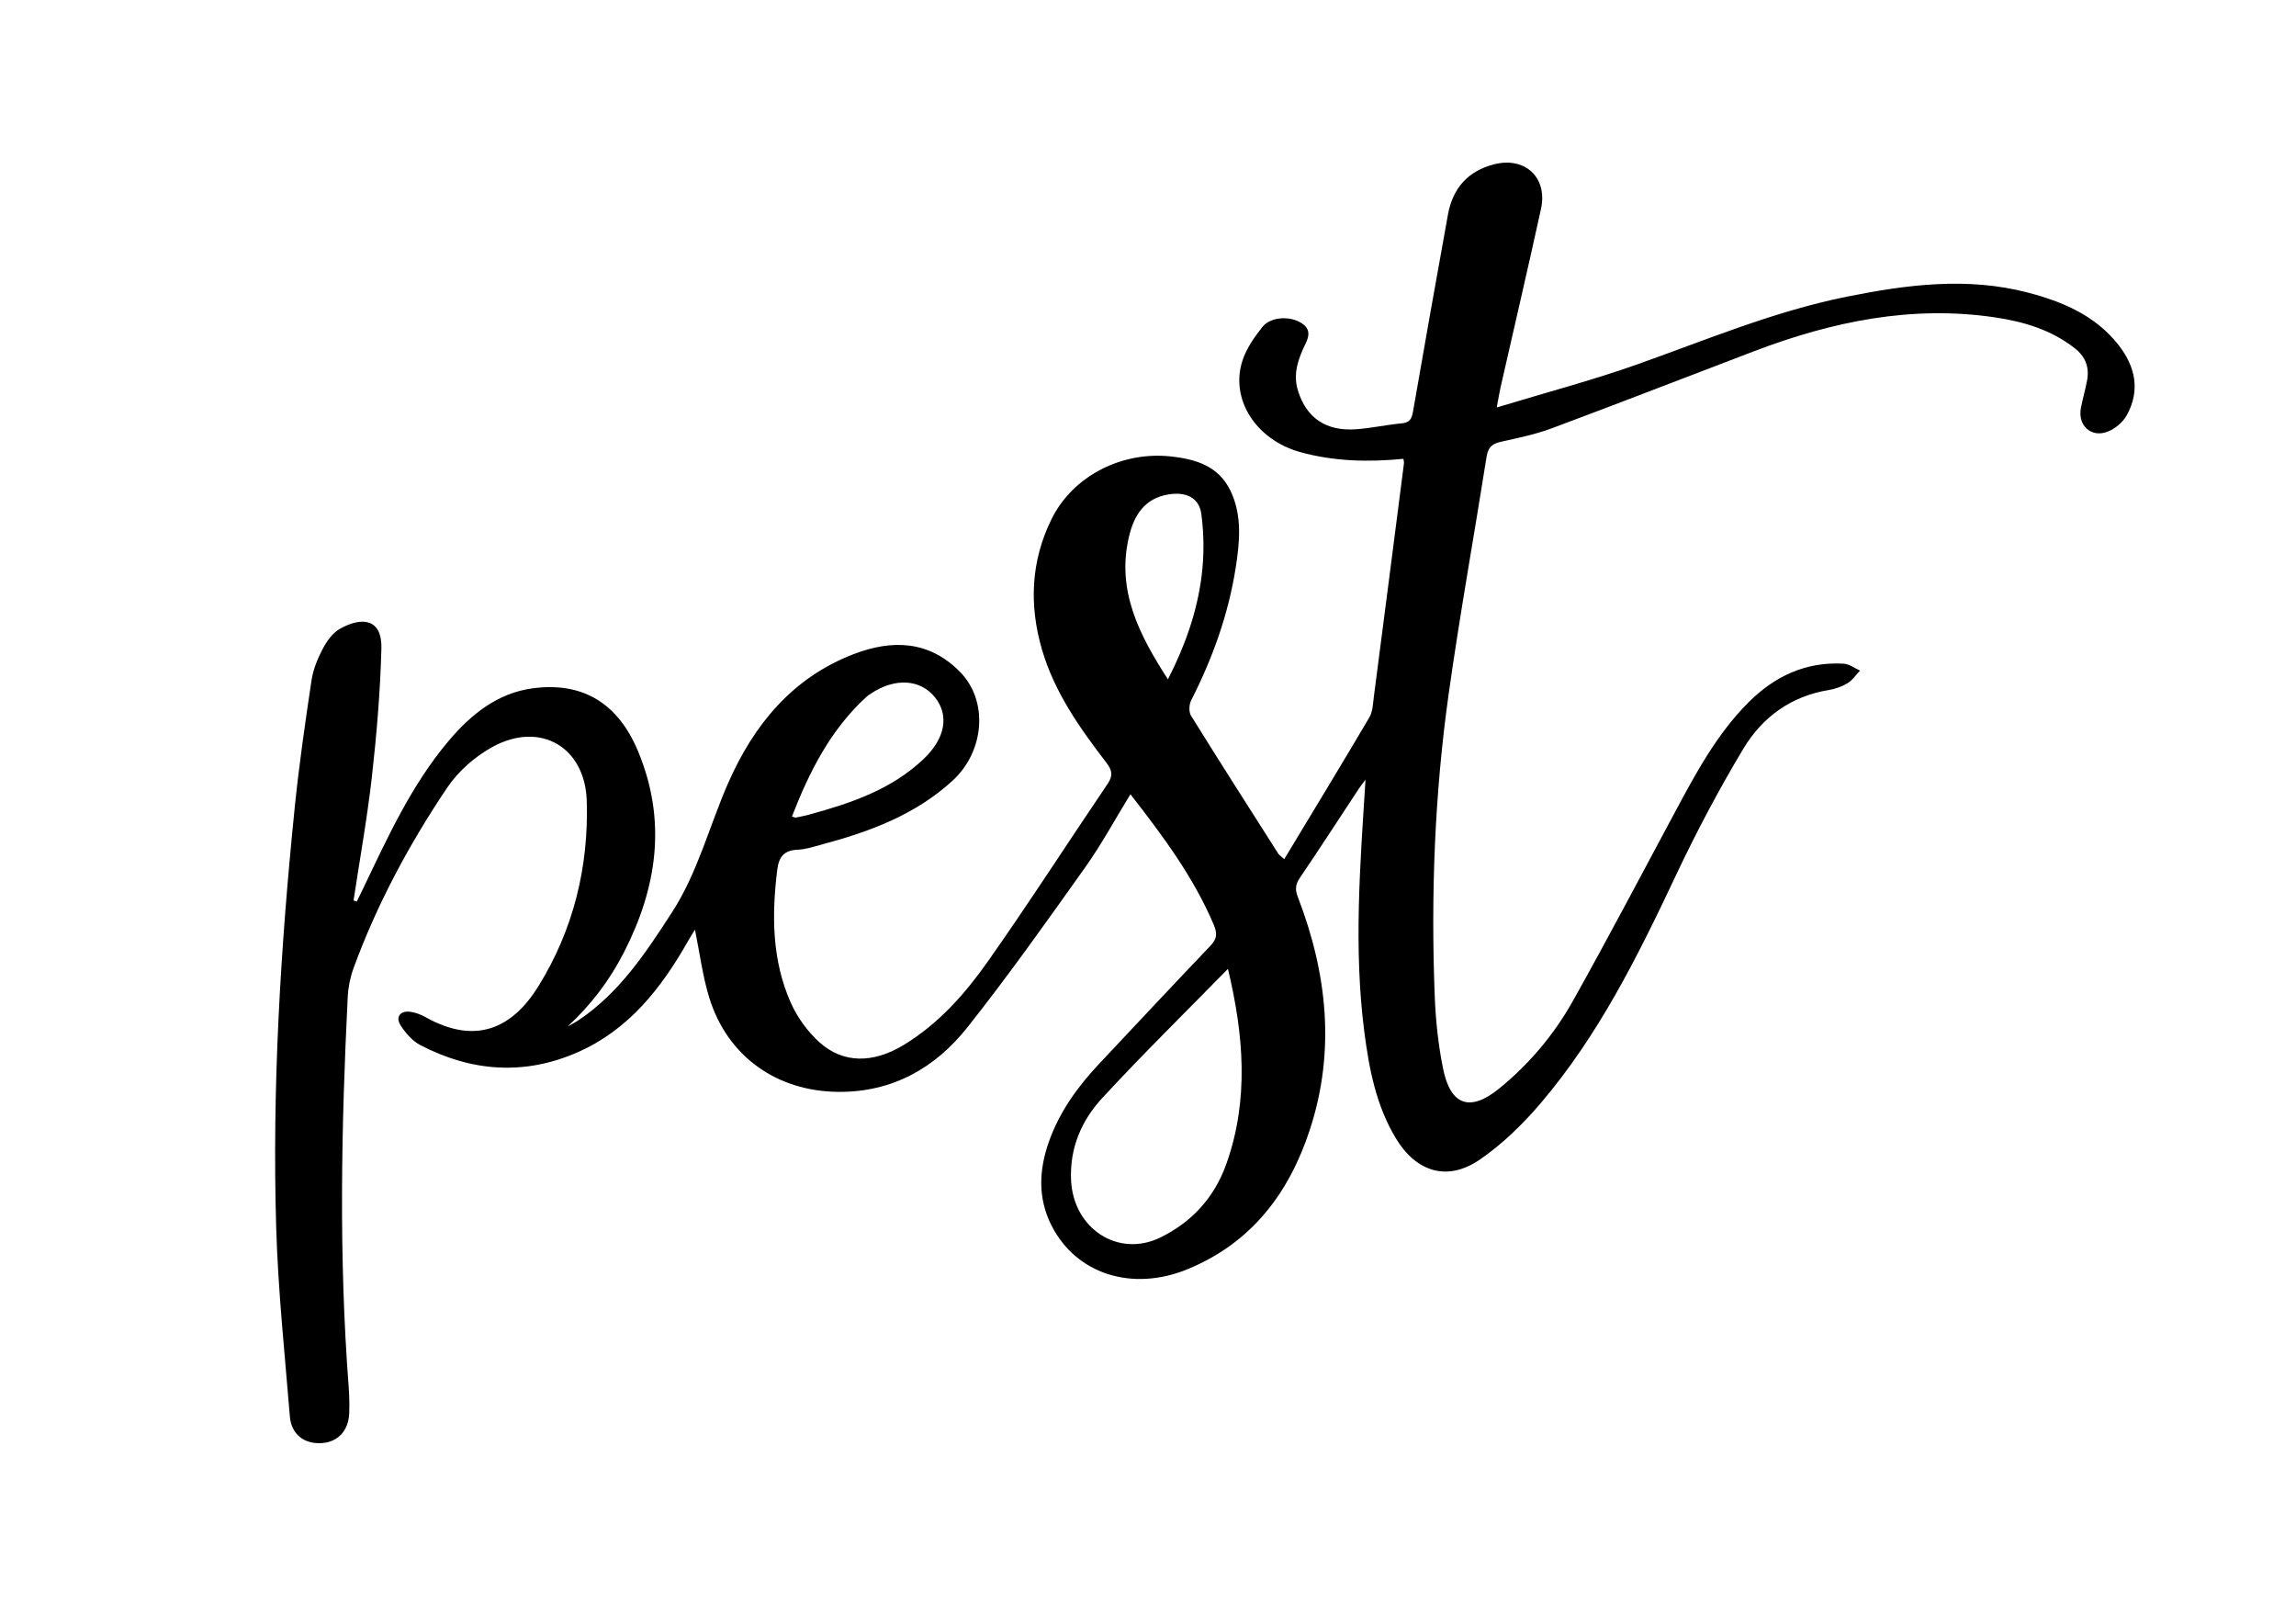
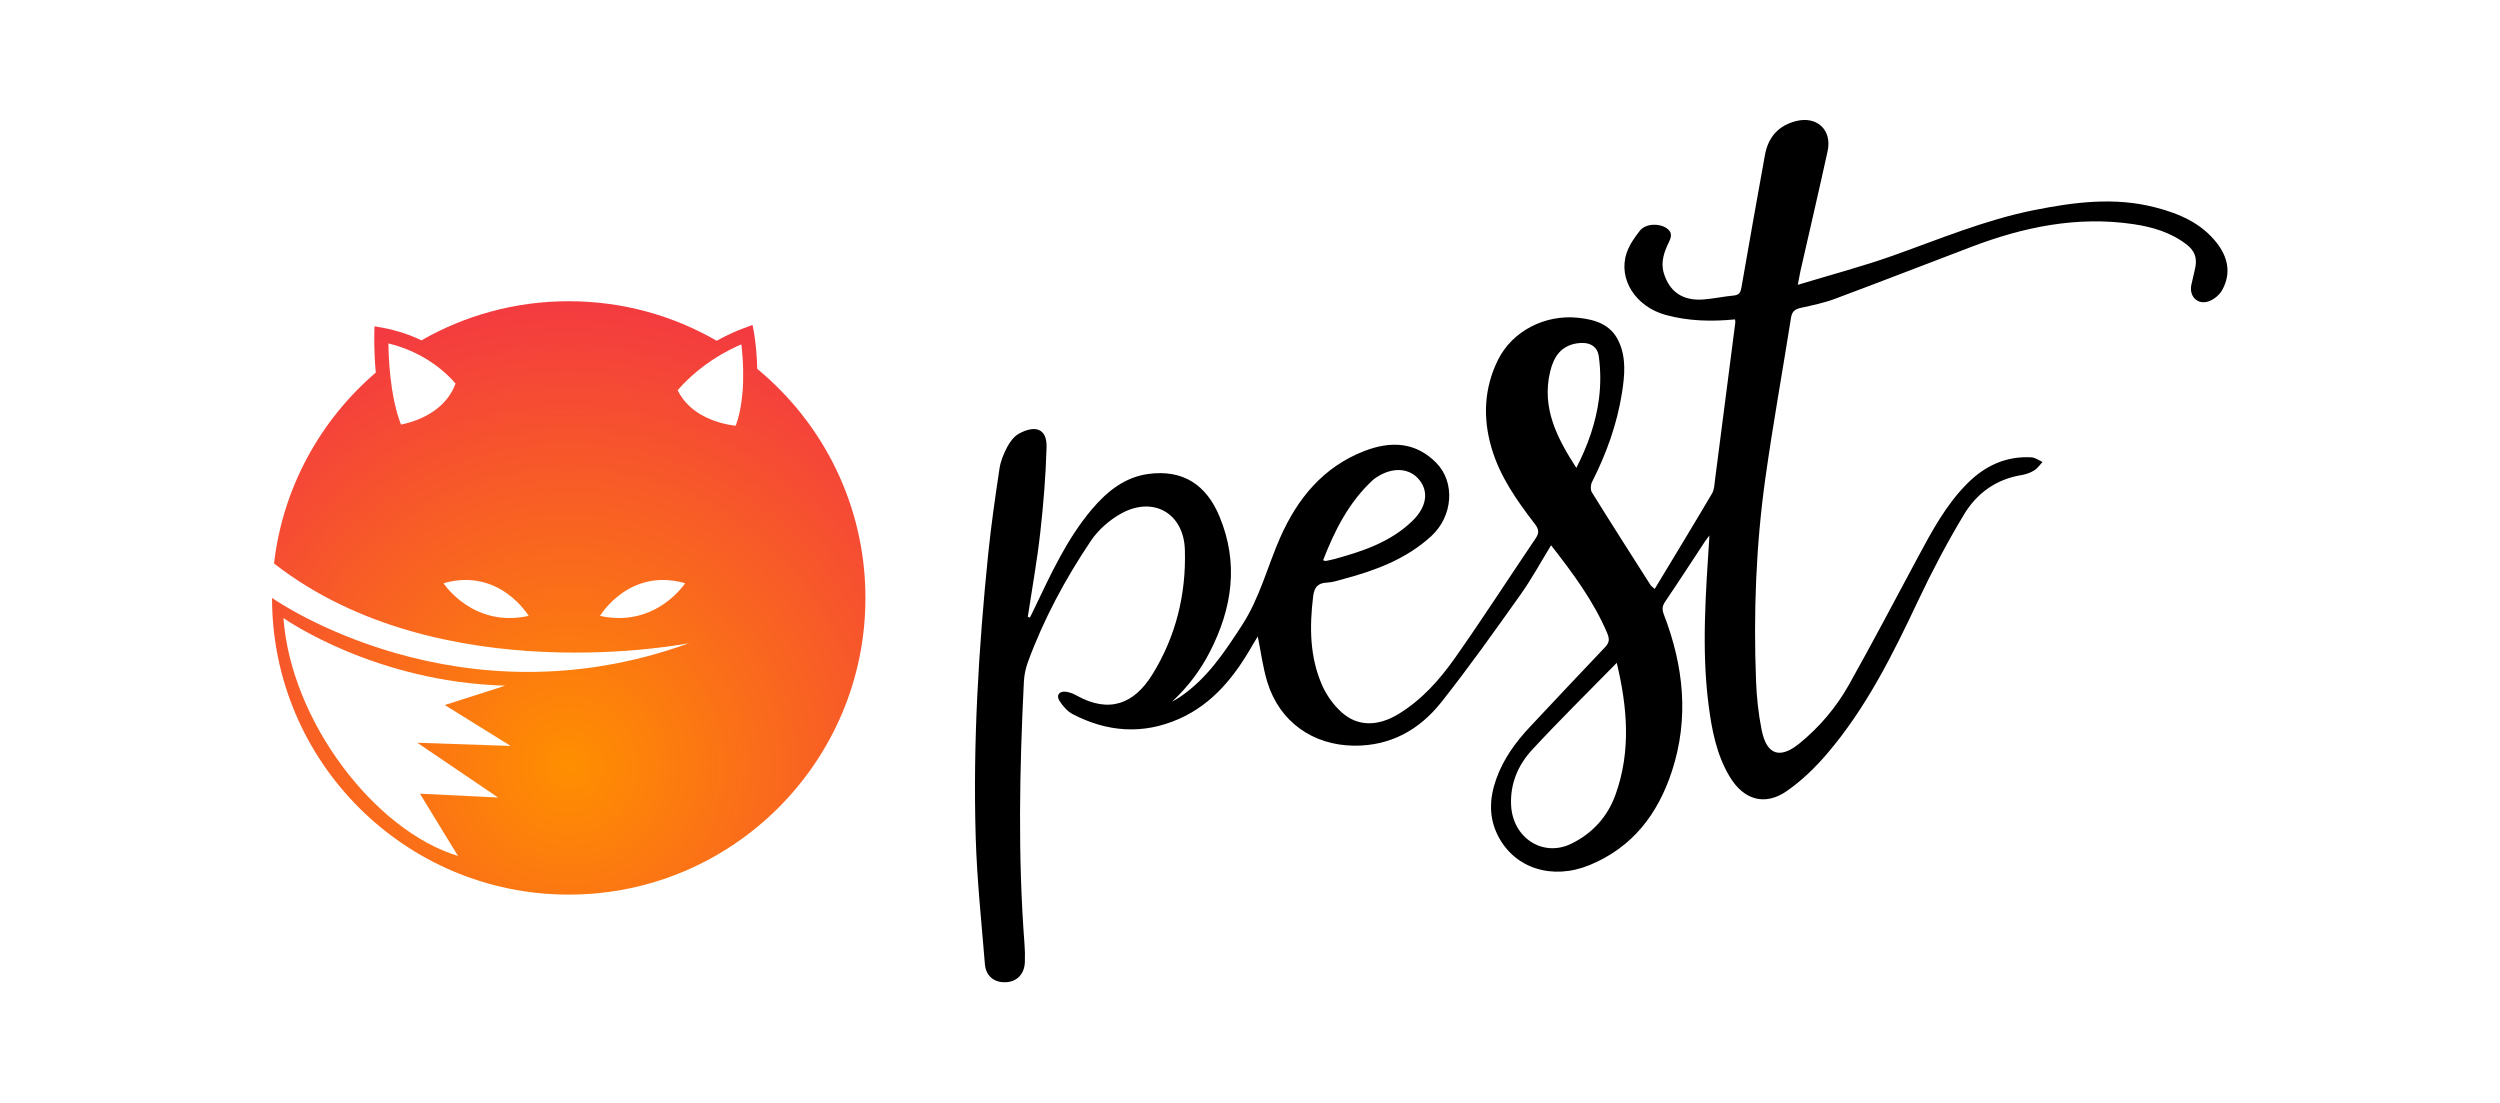
- <svg xmlns="http://www.w3.org/2000/svg" version="1.1" id="Layer_1" x="0px" y="0px" width="256px" height="180px" viewBox="0 0 256 180" enable-background="new 0 0 256 180" xml:space="preserve">
-   <g>
-     <path d="M166.882,45.42c5.519-1.676,10.708-3.04,15.746-4.83c7.699-2.736,15.242-5.908,23.306-7.524   c6.7-1.343,13.398-2.214,20.149-0.458c3.892,1.012,7.53,2.549,10.115,5.831c1.894,2.405,2.464,5.072,0.934,7.846   c-0.438,0.795-1.34,1.548-2.196,1.855c-1.843,0.66-3.293-0.761-2.917-2.684c0.202-1.033,0.505-2.046,0.692-3.08   c0.264-1.458-0.196-2.635-1.396-3.572c-2.621-2.048-5.687-2.955-8.883-3.428c-9.298-1.377-18.168,0.468-26.82,3.761   c-7.54,2.87-15.058,5.797-22.618,8.614c-1.823,0.679-3.761,1.07-5.667,1.498c-0.95,0.213-1.41,0.618-1.57,1.628   c-1.393,8.824-2.988,17.619-4.232,26.464c-1.572,11.172-1.993,22.425-1.555,33.698c0.105,2.699,0.393,5.42,0.926,8.065   c0.832,4.128,3.009,4.873,6.252,2.237c3.347-2.72,6.117-6.009,8.216-9.75c3.902-6.953,7.607-14.016,11.379-21.041   c2.33-4.339,4.648-8.679,8.173-12.221c2.946-2.96,6.436-4.593,10.662-4.349c0.616,0.036,1.208,0.501,1.811,0.767   c-0.452,0.476-0.833,1.067-1.374,1.397c-0.628,0.383-1.376,0.652-2.105,0.77c-4.212,0.682-7.414,3.026-9.52,6.529   c-2.757,4.586-5.27,9.344-7.554,14.185c-4.229,8.966-8.624,17.822-15.11,25.41c-1.968,2.303-4.217,4.487-6.7,6.2   c-3.622,2.5-7.116,1.431-9.407-2.381c-2.199-3.66-2.975-7.757-3.507-11.897c-1.191-9.282-0.461-18.564,0.14-28.051   c-0.316,0.424-0.548,0.706-0.748,1.009c-2.183,3.308-4.333,6.639-6.56,9.917c-0.506,0.745-0.567,1.295-0.236,2.155   c3.272,8.49,4.214,17.151,1.338,25.934c-2.317,7.074-6.5,12.613-13.623,15.545c-6.166,2.539-12.431,0.569-15.184-4.872   c-1.548-3.058-1.398-6.202-0.281-9.355c1.179-3.33,3.205-6.119,5.597-8.665c4.131-4.396,8.252-8.802,12.416-13.166   c0.734-0.769,0.772-1.364,0.352-2.352c-2.267-5.33-5.68-9.905-9.282-14.526c-1.696,2.762-3.206,5.562-5.036,8.136   c-4.276,6.013-8.543,12.045-13.123,17.825c-3.603,4.548-8.37,7.267-14.43,7.213c-6.845-0.061-12.354-3.954-14.371-10.498   c-0.747-2.423-1.061-4.98-1.594-7.583c-0.218,0.357-0.512,0.811-0.778,1.28c-2.976,5.251-6.61,9.885-12.309,12.389   c-5.949,2.614-11.847,2.163-17.549-0.808c-0.877-0.457-1.63-1.335-2.179-2.186c-0.61-0.946-0.032-1.683,1.1-1.517   c0.58,0.085,1.17,0.311,1.685,0.599c5.491,3.076,9.598,1.348,12.567-3.438c3.905-6.294,5.629-13.311,5.396-20.689   c-0.19-6.01-5.197-8.886-10.467-6.02c-1.954,1.062-3.841,2.706-5.078,4.543c-4.237,6.293-7.827,12.97-10.449,20.119   c-0.373,1.018-0.6,2.135-0.654,3.219c-0.72,14.469-1.007,28.939,0.1,43.405c0.077,1,0.101,2.011,0.063,3.013   c-0.074,1.98-1.311,3.253-3.159,3.33c-1.909,0.08-3.297-1.008-3.458-2.992c-0.57-7.007-1.315-14.014-1.523-21.034   c-0.464-15.647,0.484-31.255,2.065-46.82c0.481-4.739,1.166-9.461,1.872-14.173c0.182-1.215,0.676-2.428,1.252-3.523   c0.451-0.856,1.11-1.78,1.922-2.236c2.504-1.403,4.706-1.094,4.619,2.204c-0.126,4.754-0.523,9.513-1.054,14.242   c-0.521,4.631-1.354,9.227-2.051,13.839c0.118,0.042,0.236,0.084,0.354,0.126c0.217-0.441,0.436-0.88,0.649-1.323   c2.781-5.79,5.427-11.664,9.627-16.623c2.487-2.937,5.445-5.316,9.379-5.832c5.636-0.739,9.525,1.745,11.729,7.059   c3.203,7.722,2.116,15.124-1.572,22.342c-1.593,3.118-3.666,5.874-6.303,8.307c0.417-0.241,0.85-0.458,1.249-0.726   c4.544-3.052,7.461-7.481,10.373-11.975c2.908-4.486,4.169-9.627,6.276-14.425c2.85-6.49,7.153-11.762,14.006-14.391   c4.279-1.642,8.391-1.528,11.846,1.974c3.185,3.228,2.766,8.848-0.832,12.142c-4.166,3.814-9.269,5.694-14.596,7.114   c-0.872,0.232-1.756,0.537-2.643,0.57c-1.531,0.057-2.123,0.784-2.303,2.254c-0.62,5.059-0.593,10.071,1.51,14.8   c0.731,1.643,1.886,3.244,3.226,4.44c2.65,2.364,5.985,2.323,9.356,0.28c3.865-2.341,6.823-5.669,9.368-9.28   c4.595-6.521,8.914-13.235,13.386-19.843c0.612-0.904,0.5-1.508-0.148-2.351c-2.973-3.869-5.791-7.851-7.182-12.618   c-1.447-4.96-1.234-9.857,1.064-14.519c2.393-4.854,7.86-7.575,13.276-7c2.858,0.303,5.373,1.093,6.687,3.84   c1.312,2.744,1.03,5.685,0.574,8.586c-0.817,5.203-2.585,10.086-4.964,14.771c-0.235,0.463-0.275,1.284-0.018,1.699   c3.202,5.157,6.475,10.27,9.734,15.39c0.077,0.121,0.215,0.202,0.662,0.608c3.209-5.32,6.388-10.537,9.49-15.799   c0.382-0.648,0.401-1.533,0.503-2.32c1.13-8.665,2.244-17.333,3.356-26.001c0.018-0.137-0.031-0.282-0.058-0.504   c-3.884,0.379-7.716,0.294-11.486-0.743c-4.931-1.356-7.885-5.893-6.455-10.227c0.442-1.339,1.311-2.591,2.2-3.713   c0.945-1.193,3.157-1.275,4.435-0.407c0.902,0.613,0.832,1.346,0.406,2.221c-0.8,1.643-1.441,3.342-0.879,5.209   c0.931,3.094,3.145,4.61,6.511,4.364c1.699-0.124,3.378-0.5,5.076-0.659c0.897-0.084,1.119-0.507,1.26-1.32   c1.267-7.319,2.573-14.631,3.893-21.94c0.532-2.948,2.236-4.884,5.174-5.62c3.449-0.864,5.964,1.497,5.202,4.977   c-1.458,6.664-3.013,13.307-4.524,19.96C167.18,43.769,167.095,44.304,166.882,45.42z M136.913,107.995   c-4.801,4.906-9.53,9.544-14.019,14.404c-2.319,2.51-3.651,5.606-3.47,9.19c0.272,5.383,5.262,8.628,9.934,6.36   c3.538-1.717,6.047-4.489,7.364-8.173C139.282,122.616,138.68,115.386,136.913,107.995z M88.301,91.014   c0.322,0.099,0.372,0.133,0.413,0.124c0.489-0.103,0.982-0.193,1.463-0.324c4.674-1.277,9.235-2.794,12.845-6.251   c2.371-2.271,2.822-4.808,1.246-6.807c-1.632-2.069-4.514-2.238-7.197-0.42c-0.166,0.113-0.339,0.222-0.486,0.357   C92.599,81.352,90.245,86.008,88.301,91.014z M130.221,75.724c1.9-3.705,3.239-7.484,3.75-11.47   c0.294-2.292,0.284-4.684-0.028-6.972c-0.252-1.856-1.746-2.472-3.634-2.173c-2.705,0.429-3.864,2.332-4.424,4.684   C124.445,65.833,127.045,70.802,130.221,75.724z" />
+ <svg xmlns="http://www.w3.org/2000/svg" width="100%" height="100%" viewBox="0 0 2606 1149" version="1.1" xml:space="preserve" style="fill-rule:evenodd;clip-rule:evenodd;stroke-linejoin:round;stroke-miterlimit:1.414;">
+   <g transform="matrix(1.27823,0,0,1.27823,-206.964,-935.246)">
+     <rect x="161.914" y="731.671" width="2038.38" height="898.863" style="fill:none;" />
+     <g transform="matrix(0.789502,0,0,0.789502,-306.763,286.794)">
+       <path d="M1028.99,915.044C1073.82,889.335 1125.76,874.633 1181.1,874.633C1236.76,874.633 1288.97,889.501 1333.98,915.48C1337.24,913.644 1340.56,911.899 1343.93,910.249C1348.04,908.232 1352.23,906.357 1356.47,904.629C1358.36,903.857 1360.27,903.119 1362.18,902.403L1370.48,899.338C1370.7,899.467 1370.92,899.596 1371.15,899.725C1371.63,902.552 1372.13,905.377 1372.61,908.206C1372.68,908.615 1372.74,909.025 1372.81,909.435C1373.47,913.727 1374,918.039 1374.43,922.359C1374.9,926.932 1375.25,931.516 1375.5,936.106C1375.65,938.905 1375.76,941.706 1375.82,944.509C1444.05,1000.74 1487.57,1085.88 1487.57,1181.1C1487.57,1350.25 1350.25,1487.57 1181.1,1487.57C1011.96,1487.57 874.633,1350.25 874.633,1181.1L874.772,1181.2C880.575,1185.25 1068.19,1314.16 1305.34,1227.85C1305.34,1227.85 1048.32,1279.35 876.68,1145.53C885.785,1066.91 924.694,997.315 981.803,948.357C981.759,947.882 981.716,947.406 981.674,946.93C981.217,941.761 980.872,936.582 980.629,931.398C980.437,927.304 980.308,923.207 980.248,919.109C980.201,915.894 980.192,912.677 980.256,909.462L980.262,909.218L980.477,900.874L980.843,900.577C983.632,901.086 986.422,901.596 989.211,902.105C992.55,902.721 995.869,903.435 999.163,904.258C1005.1,905.742 1010.95,907.569 1016.67,909.739C1020.85,911.326 1024.96,913.096 1028.99,915.044ZM1066.7,1447.61C980.711,1421.53 894.168,1308.37 886.413,1201.87L886.526,1201.95C890.082,1204.43 982.008,1267.99 1115.48,1271.76L1115.48,1271.76L1053.1,1291.75L1120.6,1333.68L1120.59,1333.82L1120.57,1333.98L1024.66,1330.71L1108.12,1387.27L1108.12,1387.27L1027.4,1383.32L1066.7,1447.61ZM1213.41,1199.67C1213.41,1199.67 1243.35,1149.32 1301.34,1165.92C1301.34,1165.92 1271.22,1212.36 1213.41,1199.67ZM1139.69,1199.67C1139.69,1199.67 1109.75,1149.32 1051.76,1165.92C1051.76,1165.92 1081.88,1212.36 1139.69,1199.67ZM1359.11,919.328C1357.62,919.968 1356.13,920.623 1354.65,921.301C1351.8,922.61 1348.98,923.993 1346.19,925.447C1334.83,931.378 1324.07,938.483 1314.16,946.618C1310.48,949.64 1306.92,952.804 1303.49,956.112C1300.1,959.39 1296.84,962.809 1293.78,966.399L1293.62,966.584C1294.21,967.769 1294.83,968.936 1295.5,970.079C1296.6,971.975 1297.81,973.806 1299.13,975.56C1300.39,977.249 1301.76,978.867 1303.21,980.404C1304.23,981.492 1305.3,982.54 1306.4,983.547C1309.81,986.662 1313.58,989.379 1317.57,991.714C1321.39,993.957 1325.42,995.85 1329.56,997.437C1330.71,997.878 1331.87,998.295 1333.04,998.689C1334.6,999.216 1336.18,999.703 1337.76,1000.15C1339.84,1000.74 1341.93,1001.25 1344.04,1001.71C1347.18,1002.38 1350.35,1002.91 1353.54,1003.28L1353.57,1003.29C1354.33,1001.23 1355.01,999.146 1355.63,997.043C1356.44,994.289 1357.13,991.503 1357.73,988.698C1359.07,982.462 1359.95,976.132 1360.52,969.781C1361.22,961.84 1361.42,953.857 1361.27,945.887C1361.09,937.068 1360.47,928.258 1359.45,919.496L1359.42,919.197C1359.32,919.241 1359.21,919.284 1359.11,919.328ZM994.822,918.325C994.931,926.198 995.282,934.068 995.891,941.919C996.49,949.636 997.335,957.337 998.508,964.988C999.427,970.984 1000.55,976.951 1001.95,982.853C1003.16,987.93 1004.57,992.962 1006.3,997.889C1006.77,999.256 1007.28,1000.61 1007.81,1001.96L1007.84,1002.06C1009.24,1001.79 1010.63,1001.48 1012.01,1001.14C1014.25,1000.59 1016.46,999.961 1018.65,999.259C1020.44,998.687 1022.21,998.065 1023.96,997.392C1030.08,995.041 1035.97,992.065 1041.37,988.356C1046.46,984.866 1051.1,980.716 1054.98,975.917C1056.36,974.214 1057.64,972.433 1058.81,970.583C1060.16,968.456 1061.37,966.239 1062.42,963.952C1063.05,962.571 1063.63,961.164 1064.16,959.738L1064.17,959.698C1063.21,958.543 1062.21,957.417 1061.19,956.312C1059.99,955.016 1058.76,953.75 1057.5,952.513C1054.02,949.102 1050.33,945.907 1046.48,942.925C1036.47,935.173 1025.35,928.871 1013.59,924.189C1009.45,922.541 1005.23,921.094 1000.96,919.848C998.989,919.275 997.01,918.749 995.021,918.256L994.821,918.208C994.821,918.247 994.822,918.286 994.822,918.325Z" style="fill:url(#_Radial1);" />
+     </g>
+     <g transform="matrix(4.92652,0,0,4.92652,805.883,740.181)">
+       <path d="M166.882,45.42C172.401,43.744 177.59,42.38 182.628,40.59C190.327,37.854 197.87,34.682 205.934,33.066C212.634,31.723 219.332,30.852 226.083,32.608C229.975,33.62 233.613,35.157 236.198,38.439C238.092,40.844 238.662,43.511 237.132,46.285C236.694,47.08 235.792,47.833 234.936,48.14C233.093,48.8 231.643,47.379 232.019,45.456C232.221,44.423 232.524,43.41 232.711,42.376C232.975,40.918 232.515,39.741 231.315,38.804C228.694,36.756 225.628,35.849 222.432,35.376C213.134,33.999 204.264,35.844 195.612,39.137C188.072,42.007 180.554,44.934 172.994,47.751C171.171,48.43 169.233,48.821 167.327,49.249C166.377,49.462 165.917,49.867 165.757,50.877C164.364,59.701 162.769,68.496 161.525,77.341C159.953,88.513 159.532,99.766 159.97,111.039C160.075,113.738 160.363,116.459 160.896,119.104C161.728,123.232 163.905,123.977 167.148,121.341C170.495,118.621 173.265,115.332 175.364,111.591C179.266,104.638 182.971,97.575 186.743,90.55C189.073,86.211 191.391,81.871 194.916,78.329C197.862,75.369 201.352,73.736 205.578,73.98C206.194,74.016 206.786,74.481 207.389,74.747C206.937,75.223 206.556,75.814 206.015,76.144C205.387,76.527 204.639,76.796 203.91,76.914C199.698,77.596 196.496,79.94 194.39,83.443C191.633,88.029 189.12,92.787 186.836,97.628C182.607,106.594 178.212,115.45 171.726,123.038C169.758,125.341 167.509,127.525 165.026,129.238C161.404,131.738 157.91,130.669 155.619,126.857C153.42,123.197 152.644,119.1 152.112,114.96C150.921,105.678 151.651,96.396 152.252,86.909C151.936,87.333 151.704,87.615 151.504,87.918C149.321,91.226 147.171,94.557 144.944,97.835C144.438,98.58 144.377,99.13 144.708,99.99C147.98,108.48 148.922,117.141 146.046,125.924C143.729,132.998 139.546,138.537 132.423,141.469C126.257,144.008 119.992,142.038 117.239,136.597C115.691,133.539 115.841,130.395 116.958,127.242C118.137,123.912 120.163,121.123 122.555,118.577C126.686,114.181 130.807,109.775 134.971,105.411C135.705,104.642 135.743,104.047 135.323,103.059C133.056,97.729 129.643,93.154 126.041,88.533C124.345,91.295 122.835,94.095 121.005,96.669C116.729,102.682 112.462,108.714 107.882,114.494C104.279,119.042 99.512,121.761 93.452,121.707C86.607,121.646 81.098,117.753 79.081,111.209C78.334,108.786 78.02,106.229 77.487,103.626C77.269,103.983 76.975,104.437 76.709,104.906C73.733,110.157 70.099,114.791 64.4,117.295C58.451,119.909 52.553,119.458 46.851,116.487C45.974,116.03 45.221,115.152 44.672,114.301C44.062,113.355 44.64,112.618 45.772,112.784C46.352,112.869 46.942,113.095 47.457,113.383C52.948,116.459 57.055,114.731 60.024,109.945C63.929,103.651 65.653,96.634 65.42,89.256C65.23,83.246 60.223,80.37 54.953,83.236C52.999,84.298 51.112,85.942 49.875,87.779C45.638,94.072 42.048,100.749 39.426,107.898C39.053,108.916 38.826,110.033 38.772,111.117C38.052,125.586 37.765,140.056 38.872,154.522C38.949,155.522 38.973,156.533 38.935,157.535C38.861,159.515 37.624,160.788 35.776,160.865C33.867,160.945 32.479,159.857 32.318,157.873C31.748,150.866 31.003,143.859 30.795,136.839C30.331,121.192 31.279,105.584 32.86,90.019C33.341,85.28 34.026,80.558 34.732,75.846C34.914,74.631 35.408,73.418 35.984,72.323C36.435,71.467 37.094,70.543 37.906,70.087C40.41,68.684 42.612,68.993 42.525,72.291C42.399,77.045 42.002,81.804 41.471,86.533C40.95,91.164 40.117,95.76 39.42,100.372C39.538,100.414 39.656,100.456 39.774,100.498C39.991,100.057 40.21,99.618 40.423,99.175C43.204,93.385 45.85,87.511 50.05,82.552C52.537,79.615 55.495,77.236 59.429,76.72C65.065,75.981 68.954,78.465 71.158,83.779C74.361,91.501 73.274,98.903 69.586,106.121C67.993,109.239 65.92,111.995 63.283,114.428C63.7,114.187 64.133,113.97 64.532,113.702C69.076,110.65 71.993,106.221 74.905,101.727C77.813,97.241 79.074,92.1 81.181,87.302C84.031,80.812 88.334,75.54 95.187,72.911C99.466,71.269 103.578,71.383 107.033,74.885C110.218,78.113 109.799,83.733 106.201,87.027C102.035,90.841 96.932,92.721 91.605,94.141C90.733,94.373 89.849,94.678 88.962,94.711C87.431,94.768 86.839,95.495 86.659,96.965C86.039,102.024 86.066,107.036 88.169,111.765C88.9,113.408 90.055,115.009 91.395,116.205C94.045,118.569 97.38,118.528 100.751,116.485C104.616,114.144 107.574,110.816 110.119,107.205C114.714,100.684 119.033,93.97 123.505,87.362C124.117,86.458 124.005,85.854 123.357,85.011C120.384,81.142 117.566,77.16 116.175,72.393C114.728,67.433 114.941,62.536 117.239,57.874C119.632,53.02 125.099,50.299 130.515,50.874C133.373,51.177 135.888,51.967 137.202,54.714C138.514,57.458 138.232,60.399 137.776,63.3C136.959,68.503 135.191,73.386 132.812,78.071C132.577,78.534 132.537,79.355 132.794,79.77C135.996,84.927 139.269,90.04 142.528,95.16C142.605,95.281 142.743,95.362 143.19,95.768C146.399,90.448 149.578,85.231 152.68,79.969C153.062,79.321 153.081,78.436 153.183,77.649C154.313,68.984 155.427,60.316 156.539,51.648C156.557,51.511 156.508,51.366 156.481,51.144C152.597,51.523 148.765,51.438 144.995,50.401C140.064,49.045 137.11,44.508 138.54,40.174C138.982,38.835 139.851,37.583 140.74,36.461C141.685,35.268 143.897,35.186 145.175,36.054C146.077,36.667 146.007,37.4 145.581,38.275C144.781,39.918 144.14,41.617 144.702,43.484C145.633,46.578 147.847,48.094 151.213,47.848C152.912,47.724 154.591,47.348 156.289,47.189C157.186,47.105 157.408,46.682 157.549,45.869C158.816,38.55 160.122,31.238 161.442,23.929C161.974,20.981 163.678,19.045 166.616,18.309C170.065,17.445 172.58,19.806 171.818,23.286C170.36,29.95 168.805,36.593 167.294,43.246C167.18,43.769 167.095,44.304 166.882,45.42ZM136.913,107.995C132.112,112.901 127.383,117.539 122.894,122.399C120.575,124.909 119.243,128.005 119.424,131.589C119.696,136.972 124.686,140.217 129.358,137.949C132.896,136.232 135.405,133.46 136.722,129.776C139.282,122.616 138.68,115.386 136.913,107.995ZM88.301,91.014C88.623,91.113 88.673,91.147 88.714,91.138C89.203,91.035 89.696,90.945 90.177,90.814C94.851,89.537 99.412,88.02 103.022,84.563C105.393,82.292 105.844,79.755 104.268,77.756C102.636,75.687 99.754,75.518 97.071,77.336C96.905,77.449 96.732,77.558 96.585,77.693C92.599,81.352 90.245,86.008 88.301,91.014ZM130.221,75.724C132.121,72.019 133.46,68.24 133.971,64.254C134.265,61.962 134.255,59.57 133.943,57.282C133.691,55.426 132.197,54.81 130.309,55.109C127.604,55.538 126.445,57.441 125.885,59.793C124.445,65.833 127.045,70.802 130.221,75.724Z" style="fill-rule:nonzero;" />
+     </g>
  </g>
+   <defs>
+     <radialGradient id="_Radial1" cx="0" cy="0" r="1" gradientUnits="userSpaceOnUse" gradientTransform="matrix(-2.34668e-13,-612.939,612.939,-2.34668e-13,1181.1,1353.89)">
+       <stop offset="0" style="stop-color:rgb(255,143,0);stop-opacity:1" />
+       <stop offset="1" style="stop-color:rgb(240,35,82);stop-opacity:1" />
+     </radialGradient>
+   </defs>
</svg>
